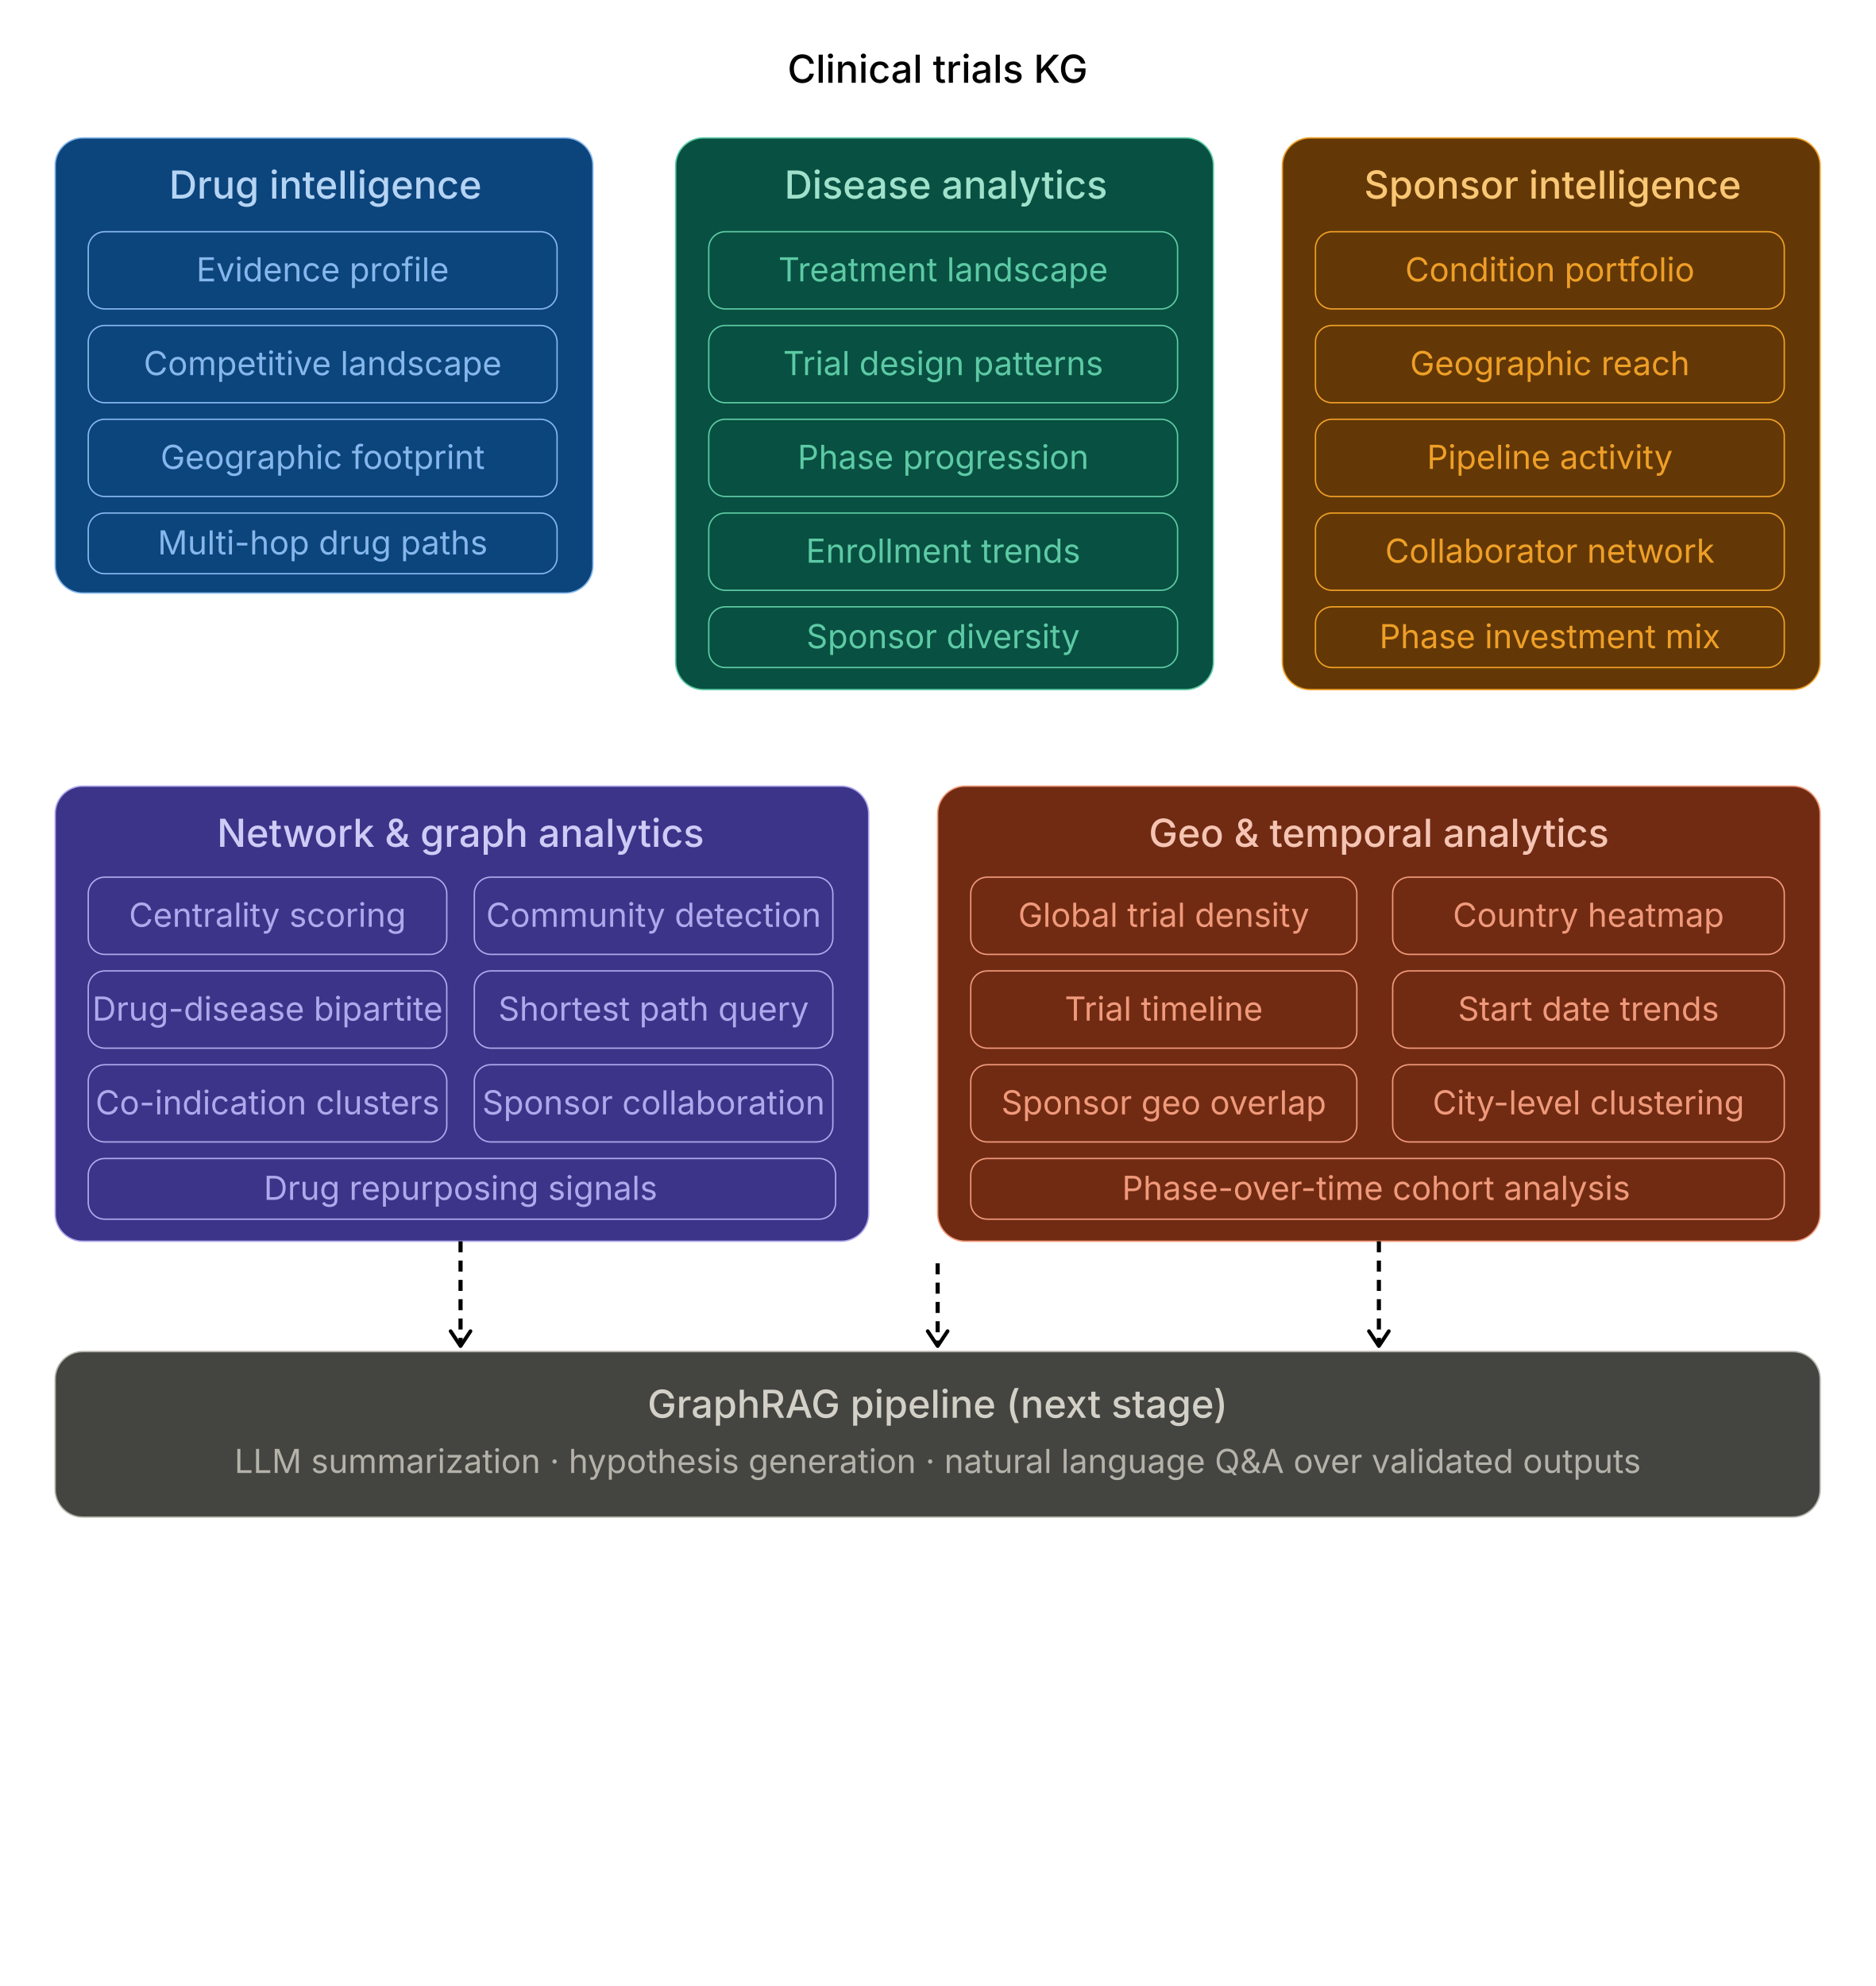
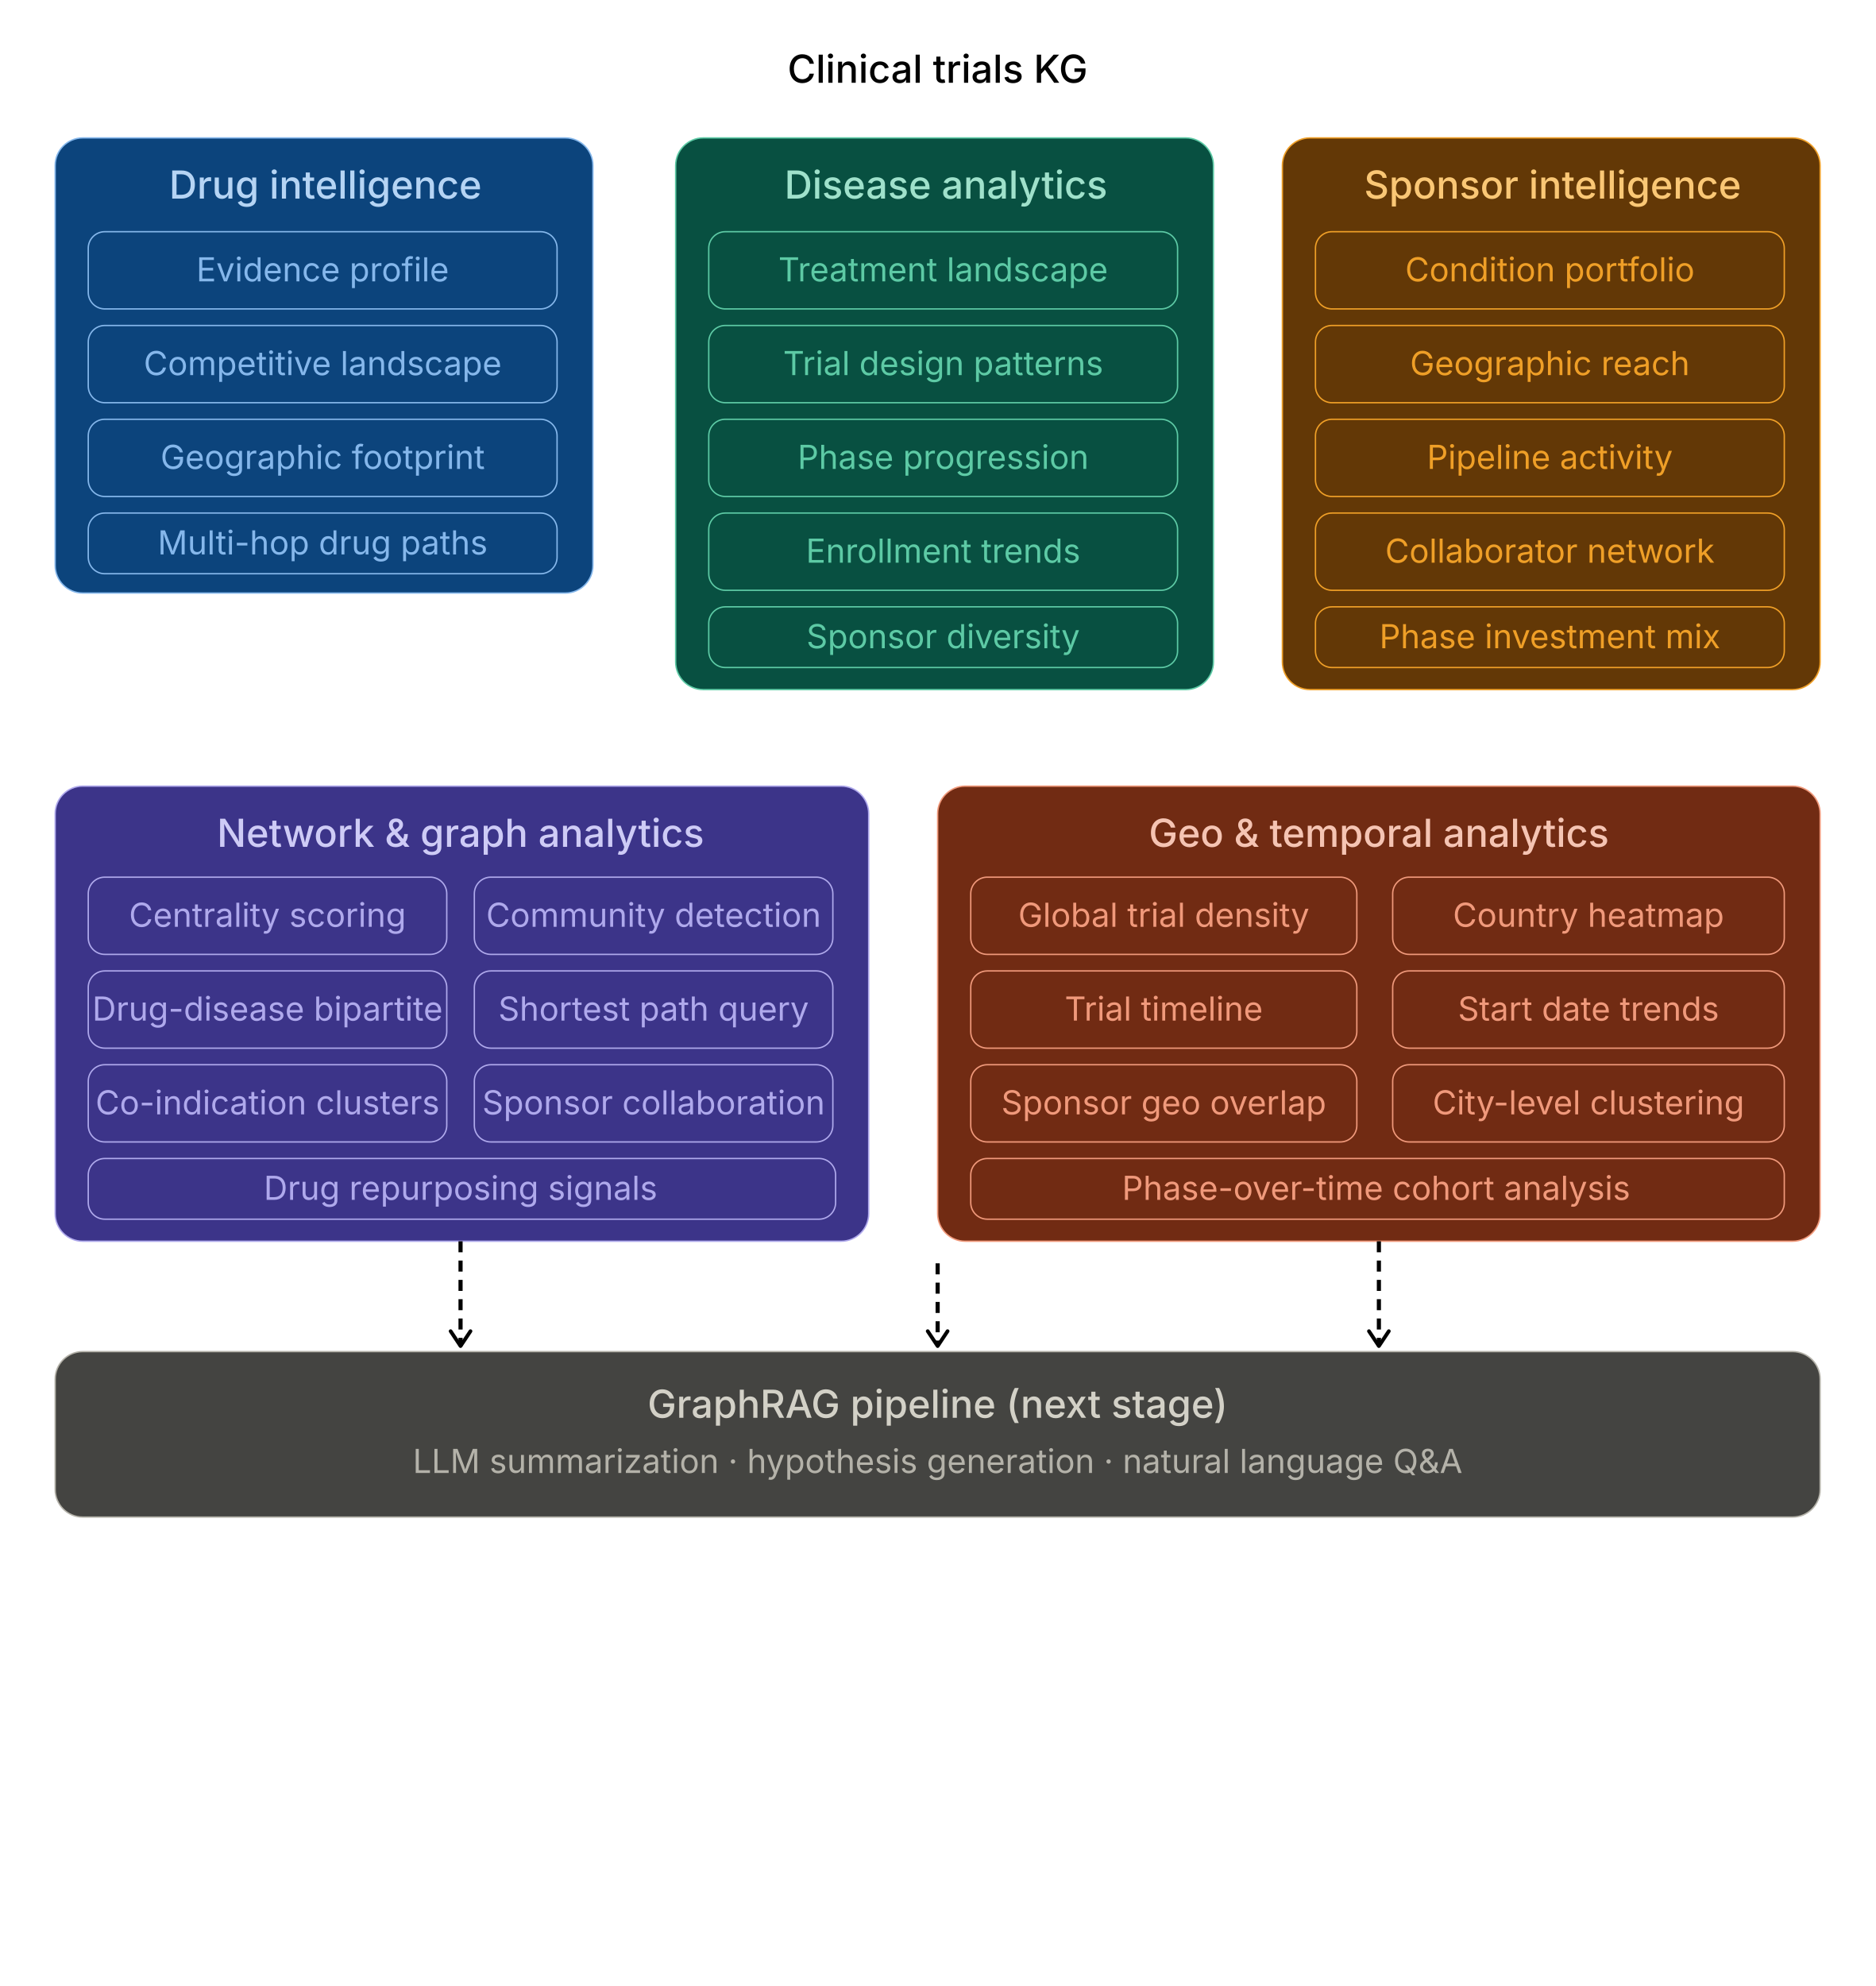
<svg xmlns="http://www.w3.org/2000/svg" width="100%" viewBox="0 0 680 720">
  <defs>
    <marker id="arrow" viewBox="0 0 10 10" refX="8" refY="5" markerWidth="6" markerHeight="6" orient="auto-start-reverse">
      <path d="M2 1L8 5L2 9" fill="none" stroke="context-stroke" stroke-width="1.5" stroke-linecap="round" stroke-linejoin="round" />
    </marker>
  </defs>
  <text x="340" y="30" text-anchor="middle" style="fill:rgb(2, 2, 2);stroke:none;color:rgb(2, 2, 2);stroke-width:1px;stroke-linecap:butt;stroke-linejoin:miter;opacity:1;font-family:&quot;Anthropic Sans&quot;, -apple-system, BlinkMacSystemFont, &quot;Segoe UI&quot;, sans-serif;font-size:14px;font-weight:500;text-anchor:middle;dominant-baseline:auto">Clinical trials KG</text>
  <g style="fill:rgb(0, 0, 0);stroke:none;color:rgb(255, 255, 255);stroke-width:1px;stroke-linecap:butt;stroke-linejoin:miter;opacity:1;font-family:&quot;Anthropic Sans&quot;, -apple-system, BlinkMacSystemFont, &quot;Segoe UI&quot;, sans-serif;font-size:16px;font-weight:400;text-anchor:start;dominant-baseline:auto">
    <rect x="20" y="50" width="195" height="165" rx="10" stroke-width="0.5" style="fill:rgb(12, 68, 124);stroke:rgb(133, 183, 235);color:rgb(255, 255, 255);stroke-width:0.5px;stroke-linecap:butt;stroke-linejoin:miter;opacity:1;font-family:&quot;Anthropic Sans&quot;, -apple-system, BlinkMacSystemFont, &quot;Segoe UI&quot;, sans-serif;font-size:16px;font-weight:400;text-anchor:start;dominant-baseline:auto" />
    <text x="118" y="72" text-anchor="middle" style="fill:rgb(181, 212, 244);stroke:none;color:rgb(255, 255, 255);stroke-width:1px;stroke-linecap:butt;stroke-linejoin:miter;opacity:1;font-family:&quot;Anthropic Sans&quot;, -apple-system, BlinkMacSystemFont, &quot;Segoe UI&quot;, sans-serif;font-size:14px;font-weight:500;text-anchor:middle;dominant-baseline:auto">Drug intelligence</text>
  </g>
  <g style="fill:rgb(0, 0, 0);stroke:none;color:rgb(255, 255, 255);stroke-width:1px;stroke-linecap:butt;stroke-linejoin:miter;opacity:1;font-family:&quot;Anthropic Sans&quot;, -apple-system, BlinkMacSystemFont, &quot;Segoe UI&quot;, sans-serif;font-size:16px;font-weight:400;text-anchor:start;dominant-baseline:auto">
    <rect x="32" y="84" width="170" height="28" rx="6" stroke-width="0.5" style="fill:rgb(12, 68, 124);stroke:rgb(133, 183, 235);color:rgb(255, 255, 255);stroke-width:0.5px;stroke-linecap:butt;stroke-linejoin:miter;opacity:1;font-family:&quot;Anthropic Sans&quot;, -apple-system, BlinkMacSystemFont, &quot;Segoe UI&quot;, sans-serif;font-size:16px;font-weight:400;text-anchor:start;dominant-baseline:auto" />
    <text x="117" y="102" text-anchor="middle" style="fill:rgb(133, 183, 235);stroke:none;color:rgb(255, 255, 255);stroke-width:1px;stroke-linecap:butt;stroke-linejoin:miter;opacity:1;font-family:&quot;Anthropic Sans&quot;, -apple-system, BlinkMacSystemFont, &quot;Segoe UI&quot;, sans-serif;font-size:12px;font-weight:400;text-anchor:middle;dominant-baseline:auto">Evidence profile</text>
  </g>
  <g style="fill:rgb(0, 0, 0);stroke:none;color:rgb(255, 255, 255);stroke-width:1px;stroke-linecap:butt;stroke-linejoin:miter;opacity:1;font-family:&quot;Anthropic Sans&quot;, -apple-system, BlinkMacSystemFont, &quot;Segoe UI&quot;, sans-serif;font-size:16px;font-weight:400;text-anchor:start;dominant-baseline:auto">
    <rect x="32" y="118" width="170" height="28" rx="6" stroke-width="0.5" style="fill:rgb(12, 68, 124);stroke:rgb(133, 183, 235);color:rgb(255, 255, 255);stroke-width:0.5px;stroke-linecap:butt;stroke-linejoin:miter;opacity:1;font-family:&quot;Anthropic Sans&quot;, -apple-system, BlinkMacSystemFont, &quot;Segoe UI&quot;, sans-serif;font-size:16px;font-weight:400;text-anchor:start;dominant-baseline:auto" />
    <text x="117" y="136" text-anchor="middle" style="fill:rgb(133, 183, 235);stroke:none;color:rgb(255, 255, 255);stroke-width:1px;stroke-linecap:butt;stroke-linejoin:miter;opacity:1;font-family:&quot;Anthropic Sans&quot;, -apple-system, BlinkMacSystemFont, &quot;Segoe UI&quot;, sans-serif;font-size:12px;font-weight:400;text-anchor:middle;dominant-baseline:auto">Competitive landscape</text>
  </g>
  <g style="fill:rgb(0, 0, 0);stroke:none;color:rgb(255, 255, 255);stroke-width:1px;stroke-linecap:butt;stroke-linejoin:miter;opacity:1;font-family:&quot;Anthropic Sans&quot;, -apple-system, BlinkMacSystemFont, &quot;Segoe UI&quot;, sans-serif;font-size:16px;font-weight:400;text-anchor:start;dominant-baseline:auto">
    <rect x="32" y="152" width="170" height="28" rx="6" stroke-width="0.5" style="fill:rgb(12, 68, 124);stroke:rgb(133, 183, 235);color:rgb(255, 255, 255);stroke-width:0.5px;stroke-linecap:butt;stroke-linejoin:miter;opacity:1;font-family:&quot;Anthropic Sans&quot;, -apple-system, BlinkMacSystemFont, &quot;Segoe UI&quot;, sans-serif;font-size:16px;font-weight:400;text-anchor:start;dominant-baseline:auto" />
    <text x="117" y="170" text-anchor="middle" style="fill:rgb(133, 183, 235);stroke:none;color:rgb(255, 255, 255);stroke-width:1px;stroke-linecap:butt;stroke-linejoin:miter;opacity:1;font-family:&quot;Anthropic Sans&quot;, -apple-system, BlinkMacSystemFont, &quot;Segoe UI&quot;, sans-serif;font-size:12px;font-weight:400;text-anchor:middle;dominant-baseline:auto">Geographic footprint</text>
  </g>
  <g style="fill:rgb(0, 0, 0);stroke:none;color:rgb(255, 255, 255);stroke-width:1px;stroke-linecap:butt;stroke-linejoin:miter;opacity:1;font-family:&quot;Anthropic Sans&quot;, -apple-system, BlinkMacSystemFont, &quot;Segoe UI&quot;, sans-serif;font-size:16px;font-weight:400;text-anchor:start;dominant-baseline:auto">
    <rect x="32" y="186" width="170" height="22" rx="6" stroke-width="0.5" style="fill:rgb(12, 68, 124);stroke:rgb(133, 183, 235);color:rgb(255, 255, 255);stroke-width:0.5px;stroke-linecap:butt;stroke-linejoin:miter;opacity:1;font-family:&quot;Anthropic Sans&quot;, -apple-system, BlinkMacSystemFont, &quot;Segoe UI&quot;, sans-serif;font-size:16px;font-weight:400;text-anchor:start;dominant-baseline:auto" />
    <text x="117" y="201" text-anchor="middle" style="fill:rgb(133, 183, 235);stroke:none;color:rgb(255, 255, 255);stroke-width:1px;stroke-linecap:butt;stroke-linejoin:miter;opacity:1;font-family:&quot;Anthropic Sans&quot;, -apple-system, BlinkMacSystemFont, &quot;Segoe UI&quot;, sans-serif;font-size:12px;font-weight:400;text-anchor:middle;dominant-baseline:auto">Multi-hop drug paths</text>
  </g>
  <g style="fill:rgb(0, 0, 0);stroke:none;color:rgb(255, 255, 255);stroke-width:1px;stroke-linecap:butt;stroke-linejoin:miter;opacity:1;font-family:&quot;Anthropic Sans&quot;, -apple-system, BlinkMacSystemFont, &quot;Segoe UI&quot;, sans-serif;font-size:16px;font-weight:400;text-anchor:start;dominant-baseline:auto">
    <rect x="245" y="50" width="195" height="200" rx="10" stroke-width="0.5" style="fill:rgb(8, 80, 65);stroke:rgb(93, 202, 165);color:rgb(255, 255, 255);stroke-width:0.5px;stroke-linecap:butt;stroke-linejoin:miter;opacity:1;font-family:&quot;Anthropic Sans&quot;, -apple-system, BlinkMacSystemFont, &quot;Segoe UI&quot;, sans-serif;font-size:16px;font-weight:400;text-anchor:start;dominant-baseline:auto" />
    <text x="343" y="72" text-anchor="middle" style="fill:rgb(159, 225, 203);stroke:none;color:rgb(255, 255, 255);stroke-width:1px;stroke-linecap:butt;stroke-linejoin:miter;opacity:1;font-family:&quot;Anthropic Sans&quot;, -apple-system, BlinkMacSystemFont, &quot;Segoe UI&quot;, sans-serif;font-size:14px;font-weight:500;text-anchor:middle;dominant-baseline:auto">Disease analytics</text>
  </g>
  <g style="fill:rgb(0, 0, 0);stroke:none;color:rgb(255, 255, 255);stroke-width:1px;stroke-linecap:butt;stroke-linejoin:miter;opacity:1;font-family:&quot;Anthropic Sans&quot;, -apple-system, BlinkMacSystemFont, &quot;Segoe UI&quot;, sans-serif;font-size:16px;font-weight:400;text-anchor:start;dominant-baseline:auto">
    <rect x="257" y="84" width="170" height="28" rx="6" stroke-width="0.5" style="fill:rgb(8, 80, 65);stroke:rgb(93, 202, 165);color:rgb(255, 255, 255);stroke-width:0.5px;stroke-linecap:butt;stroke-linejoin:miter;opacity:1;font-family:&quot;Anthropic Sans&quot;, -apple-system, BlinkMacSystemFont, &quot;Segoe UI&quot;, sans-serif;font-size:16px;font-weight:400;text-anchor:start;dominant-baseline:auto" />
    <text x="342" y="102" text-anchor="middle" style="fill:rgb(93, 202, 165);stroke:none;color:rgb(255, 255, 255);stroke-width:1px;stroke-linecap:butt;stroke-linejoin:miter;opacity:1;font-family:&quot;Anthropic Sans&quot;, -apple-system, BlinkMacSystemFont, &quot;Segoe UI&quot;, sans-serif;font-size:12px;font-weight:400;text-anchor:middle;dominant-baseline:auto">Treatment landscape</text>
  </g>
  <g style="fill:rgb(0, 0, 0);stroke:none;color:rgb(255, 255, 255);stroke-width:1px;stroke-linecap:butt;stroke-linejoin:miter;opacity:1;font-family:&quot;Anthropic Sans&quot;, -apple-system, BlinkMacSystemFont, &quot;Segoe UI&quot;, sans-serif;font-size:16px;font-weight:400;text-anchor:start;dominant-baseline:auto">
    <rect x="257" y="118" width="170" height="28" rx="6" stroke-width="0.5" style="fill:rgb(8, 80, 65);stroke:rgb(93, 202, 165);color:rgb(255, 255, 255);stroke-width:0.5px;stroke-linecap:butt;stroke-linejoin:miter;opacity:1;font-family:&quot;Anthropic Sans&quot;, -apple-system, BlinkMacSystemFont, &quot;Segoe UI&quot;, sans-serif;font-size:16px;font-weight:400;text-anchor:start;dominant-baseline:auto" />
    <text x="342" y="136" text-anchor="middle" style="fill:rgb(93, 202, 165);stroke:none;color:rgb(255, 255, 255);stroke-width:1px;stroke-linecap:butt;stroke-linejoin:miter;opacity:1;font-family:&quot;Anthropic Sans&quot;, -apple-system, BlinkMacSystemFont, &quot;Segoe UI&quot;, sans-serif;font-size:12px;font-weight:400;text-anchor:middle;dominant-baseline:auto">Trial design patterns</text>
  </g>
  <g style="fill:rgb(0, 0, 0);stroke:none;color:rgb(255, 255, 255);stroke-width:1px;stroke-linecap:butt;stroke-linejoin:miter;opacity:1;font-family:&quot;Anthropic Sans&quot;, -apple-system, BlinkMacSystemFont, &quot;Segoe UI&quot;, sans-serif;font-size:16px;font-weight:400;text-anchor:start;dominant-baseline:auto">
    <rect x="257" y="152" width="170" height="28" rx="6" stroke-width="0.5" style="fill:rgb(8, 80, 65);stroke:rgb(93, 202, 165);color:rgb(255, 255, 255);stroke-width:0.5px;stroke-linecap:butt;stroke-linejoin:miter;opacity:1;font-family:&quot;Anthropic Sans&quot;, -apple-system, BlinkMacSystemFont, &quot;Segoe UI&quot;, sans-serif;font-size:16px;font-weight:400;text-anchor:start;dominant-baseline:auto" />
    <text x="342" y="170" text-anchor="middle" style="fill:rgb(93, 202, 165);stroke:none;color:rgb(255, 255, 255);stroke-width:1px;stroke-linecap:butt;stroke-linejoin:miter;opacity:1;font-family:&quot;Anthropic Sans&quot;, -apple-system, BlinkMacSystemFont, &quot;Segoe UI&quot;, sans-serif;font-size:12px;font-weight:400;text-anchor:middle;dominant-baseline:auto">Phase progression</text>
  </g>
  <g style="fill:rgb(0, 0, 0);stroke:none;color:rgb(255, 255, 255);stroke-width:1px;stroke-linecap:butt;stroke-linejoin:miter;opacity:1;font-family:&quot;Anthropic Sans&quot;, -apple-system, BlinkMacSystemFont, &quot;Segoe UI&quot;, sans-serif;font-size:16px;font-weight:400;text-anchor:start;dominant-baseline:auto">
    <rect x="257" y="186" width="170" height="28" rx="6" stroke-width="0.5" style="fill:rgb(8, 80, 65);stroke:rgb(93, 202, 165);color:rgb(255, 255, 255);stroke-width:0.5px;stroke-linecap:butt;stroke-linejoin:miter;opacity:1;font-family:&quot;Anthropic Sans&quot;, -apple-system, BlinkMacSystemFont, &quot;Segoe UI&quot;, sans-serif;font-size:16px;font-weight:400;text-anchor:start;dominant-baseline:auto" />
    <text x="342" y="204" text-anchor="middle" style="fill:rgb(93, 202, 165);stroke:none;color:rgb(255, 255, 255);stroke-width:1px;stroke-linecap:butt;stroke-linejoin:miter;opacity:1;font-family:&quot;Anthropic Sans&quot;, -apple-system, BlinkMacSystemFont, &quot;Segoe UI&quot;, sans-serif;font-size:12px;font-weight:400;text-anchor:middle;dominant-baseline:auto">Enrollment trends</text>
  </g>
  <g style="fill:rgb(0, 0, 0);stroke:none;color:rgb(255, 255, 255);stroke-width:1px;stroke-linecap:butt;stroke-linejoin:miter;opacity:1;font-family:&quot;Anthropic Sans&quot;, -apple-system, BlinkMacSystemFont, &quot;Segoe UI&quot;, sans-serif;font-size:16px;font-weight:400;text-anchor:start;dominant-baseline:auto">
    <rect x="257" y="220" width="170" height="22" rx="6" stroke-width="0.5" style="fill:rgb(8, 80, 65);stroke:rgb(93, 202, 165);color:rgb(255, 255, 255);stroke-width:0.5px;stroke-linecap:butt;stroke-linejoin:miter;opacity:1;font-family:&quot;Anthropic Sans&quot;, -apple-system, BlinkMacSystemFont, &quot;Segoe UI&quot;, sans-serif;font-size:16px;font-weight:400;text-anchor:start;dominant-baseline:auto" />
    <text x="342" y="235" text-anchor="middle" style="fill:rgb(93, 202, 165);stroke:none;color:rgb(255, 255, 255);stroke-width:1px;stroke-linecap:butt;stroke-linejoin:miter;opacity:1;font-family:&quot;Anthropic Sans&quot;, -apple-system, BlinkMacSystemFont, &quot;Segoe UI&quot;, sans-serif;font-size:12px;font-weight:400;text-anchor:middle;dominant-baseline:auto">Sponsor diversity</text>
  </g>
  <g style="fill:rgb(0, 0, 0);stroke:none;color:rgb(255, 255, 255);stroke-width:1px;stroke-linecap:butt;stroke-linejoin:miter;opacity:1;font-family:&quot;Anthropic Sans&quot;, -apple-system, BlinkMacSystemFont, &quot;Segoe UI&quot;, sans-serif;font-size:16px;font-weight:400;text-anchor:start;dominant-baseline:auto">
    <rect x="465" y="50" width="195" height="200" rx="10" stroke-width="0.5" style="fill:rgb(99, 56, 6);stroke:rgb(239, 159, 39);color:rgb(255, 255, 255);stroke-width:0.5px;stroke-linecap:butt;stroke-linejoin:miter;opacity:1;font-family:&quot;Anthropic Sans&quot;, -apple-system, BlinkMacSystemFont, &quot;Segoe UI&quot;, sans-serif;font-size:16px;font-weight:400;text-anchor:start;dominant-baseline:auto" />
    <text x="563" y="72" text-anchor="middle" style="fill:rgb(250, 199, 117);stroke:none;color:rgb(255, 255, 255);stroke-width:1px;stroke-linecap:butt;stroke-linejoin:miter;opacity:1;font-family:&quot;Anthropic Sans&quot;, -apple-system, BlinkMacSystemFont, &quot;Segoe UI&quot;, sans-serif;font-size:14px;font-weight:500;text-anchor:middle;dominant-baseline:auto">Sponsor intelligence</text>
  </g>
  <g style="fill:rgb(0, 0, 0);stroke:none;color:rgb(255, 255, 255);stroke-width:1px;stroke-linecap:butt;stroke-linejoin:miter;opacity:1;font-family:&quot;Anthropic Sans&quot;, -apple-system, BlinkMacSystemFont, &quot;Segoe UI&quot;, sans-serif;font-size:16px;font-weight:400;text-anchor:start;dominant-baseline:auto">
    <rect x="477" y="84" width="170" height="28" rx="6" stroke-width="0.5" style="fill:rgb(99, 56, 6);stroke:rgb(239, 159, 39);color:rgb(255, 255, 255);stroke-width:0.5px;stroke-linecap:butt;stroke-linejoin:miter;opacity:1;font-family:&quot;Anthropic Sans&quot;, -apple-system, BlinkMacSystemFont, &quot;Segoe UI&quot;, sans-serif;font-size:16px;font-weight:400;text-anchor:start;dominant-baseline:auto" />
    <text x="562" y="102" text-anchor="middle" style="fill:rgb(239, 159, 39);stroke:none;color:rgb(255, 255, 255);stroke-width:1px;stroke-linecap:butt;stroke-linejoin:miter;opacity:1;font-family:&quot;Anthropic Sans&quot;, -apple-system, BlinkMacSystemFont, &quot;Segoe UI&quot;, sans-serif;font-size:12px;font-weight:400;text-anchor:middle;dominant-baseline:auto">Condition portfolio</text>
  </g>
  <g style="fill:rgb(0, 0, 0);stroke:none;color:rgb(255, 255, 255);stroke-width:1px;stroke-linecap:butt;stroke-linejoin:miter;opacity:1;font-family:&quot;Anthropic Sans&quot;, -apple-system, BlinkMacSystemFont, &quot;Segoe UI&quot;, sans-serif;font-size:16px;font-weight:400;text-anchor:start;dominant-baseline:auto">
    <rect x="477" y="118" width="170" height="28" rx="6" stroke-width="0.5" style="fill:rgb(99, 56, 6);stroke:rgb(239, 159, 39);color:rgb(255, 255, 255);stroke-width:0.5px;stroke-linecap:butt;stroke-linejoin:miter;opacity:1;font-family:&quot;Anthropic Sans&quot;, -apple-system, BlinkMacSystemFont, &quot;Segoe UI&quot;, sans-serif;font-size:16px;font-weight:400;text-anchor:start;dominant-baseline:auto" />
    <text x="562" y="136" text-anchor="middle" style="fill:rgb(239, 159, 39);stroke:none;color:rgb(255, 255, 255);stroke-width:1px;stroke-linecap:butt;stroke-linejoin:miter;opacity:1;font-family:&quot;Anthropic Sans&quot;, -apple-system, BlinkMacSystemFont, &quot;Segoe UI&quot;, sans-serif;font-size:12px;font-weight:400;text-anchor:middle;dominant-baseline:auto">Geographic reach</text>
  </g>
  <g style="fill:rgb(0, 0, 0);stroke:none;color:rgb(255, 255, 255);stroke-width:1px;stroke-linecap:butt;stroke-linejoin:miter;opacity:1;font-family:&quot;Anthropic Sans&quot;, -apple-system, BlinkMacSystemFont, &quot;Segoe UI&quot;, sans-serif;font-size:16px;font-weight:400;text-anchor:start;dominant-baseline:auto">
    <rect x="477" y="152" width="170" height="28" rx="6" stroke-width="0.5" style="fill:rgb(99, 56, 6);stroke:rgb(239, 159, 39);color:rgb(255, 255, 255);stroke-width:0.5px;stroke-linecap:butt;stroke-linejoin:miter;opacity:1;font-family:&quot;Anthropic Sans&quot;, -apple-system, BlinkMacSystemFont, &quot;Segoe UI&quot;, sans-serif;font-size:16px;font-weight:400;text-anchor:start;dominant-baseline:auto" />
    <text x="562" y="170" text-anchor="middle" style="fill:rgb(239, 159, 39);stroke:none;color:rgb(255, 255, 255);stroke-width:1px;stroke-linecap:butt;stroke-linejoin:miter;opacity:1;font-family:&quot;Anthropic Sans&quot;, -apple-system, BlinkMacSystemFont, &quot;Segoe UI&quot;, sans-serif;font-size:12px;font-weight:400;text-anchor:middle;dominant-baseline:auto">Pipeline activity</text>
  </g>
  <g style="fill:rgb(0, 0, 0);stroke:none;color:rgb(255, 255, 255);stroke-width:1px;stroke-linecap:butt;stroke-linejoin:miter;opacity:1;font-family:&quot;Anthropic Sans&quot;, -apple-system, BlinkMacSystemFont, &quot;Segoe UI&quot;, sans-serif;font-size:16px;font-weight:400;text-anchor:start;dominant-baseline:auto">
    <rect x="477" y="186" width="170" height="28" rx="6" stroke-width="0.5" style="fill:rgb(99, 56, 6);stroke:rgb(239, 159, 39);color:rgb(255, 255, 255);stroke-width:0.5px;stroke-linecap:butt;stroke-linejoin:miter;opacity:1;font-family:&quot;Anthropic Sans&quot;, -apple-system, BlinkMacSystemFont, &quot;Segoe UI&quot;, sans-serif;font-size:16px;font-weight:400;text-anchor:start;dominant-baseline:auto" />
    <text x="562" y="204" text-anchor="middle" style="fill:rgb(239, 159, 39);stroke:none;color:rgb(255, 255, 255);stroke-width:1px;stroke-linecap:butt;stroke-linejoin:miter;opacity:1;font-family:&quot;Anthropic Sans&quot;, -apple-system, BlinkMacSystemFont, &quot;Segoe UI&quot;, sans-serif;font-size:12px;font-weight:400;text-anchor:middle;dominant-baseline:auto">Collaborator network</text>
  </g>
  <g style="fill:rgb(0, 0, 0);stroke:none;color:rgb(255, 255, 255);stroke-width:1px;stroke-linecap:butt;stroke-linejoin:miter;opacity:1;font-family:&quot;Anthropic Sans&quot;, -apple-system, BlinkMacSystemFont, &quot;Segoe UI&quot;, sans-serif;font-size:16px;font-weight:400;text-anchor:start;dominant-baseline:auto">
    <rect x="477" y="220" width="170" height="22" rx="6" stroke-width="0.5" style="fill:rgb(99, 56, 6);stroke:rgb(239, 159, 39);color:rgb(255, 255, 255);stroke-width:0.5px;stroke-linecap:butt;stroke-linejoin:miter;opacity:1;font-family:&quot;Anthropic Sans&quot;, -apple-system, BlinkMacSystemFont, &quot;Segoe UI&quot;, sans-serif;font-size:16px;font-weight:400;text-anchor:start;dominant-baseline:auto" />
    <text x="562" y="235" text-anchor="middle" style="fill:rgb(239, 159, 39);stroke:none;color:rgb(255, 255, 255);stroke-width:1px;stroke-linecap:butt;stroke-linejoin:miter;opacity:1;font-family:&quot;Anthropic Sans&quot;, -apple-system, BlinkMacSystemFont, &quot;Segoe UI&quot;, sans-serif;font-size:12px;font-weight:400;text-anchor:middle;dominant-baseline:auto">Phase investment mix</text>
  </g>
  <g style="fill:rgb(0, 0, 0);stroke:none;color:rgb(255, 255, 255);stroke-width:1px;stroke-linecap:butt;stroke-linejoin:miter;opacity:1;font-family:&quot;Anthropic Sans&quot;, -apple-system, BlinkMacSystemFont, &quot;Segoe UI&quot;, sans-serif;font-size:16px;font-weight:400;text-anchor:start;dominant-baseline:auto">
    <rect x="20" y="285" width="295" height="165" rx="10" stroke-width="0.5" style="fill:rgb(60, 52, 137);stroke:rgb(175, 169, 236);color:rgb(255, 255, 255);stroke-width:0.5px;stroke-linecap:butt;stroke-linejoin:miter;opacity:1;font-family:&quot;Anthropic Sans&quot;, -apple-system, BlinkMacSystemFont, &quot;Segoe UI&quot;, sans-serif;font-size:16px;font-weight:400;text-anchor:start;dominant-baseline:auto" />
    <text x="167" y="307" text-anchor="middle" style="fill:rgb(206, 203, 246);stroke:none;color:rgb(255, 255, 255);stroke-width:1px;stroke-linecap:butt;stroke-linejoin:miter;opacity:1;font-family:&quot;Anthropic Sans&quot;, -apple-system, BlinkMacSystemFont, &quot;Segoe UI&quot;, sans-serif;font-size:14px;font-weight:500;text-anchor:middle;dominant-baseline:auto">Network &amp; graph analytics</text>
  </g>
  <g style="fill:rgb(0, 0, 0);stroke:none;color:rgb(255, 255, 255);stroke-width:1px;stroke-linecap:butt;stroke-linejoin:miter;opacity:1;font-family:&quot;Anthropic Sans&quot;, -apple-system, BlinkMacSystemFont, &quot;Segoe UI&quot;, sans-serif;font-size:16px;font-weight:400;text-anchor:start;dominant-baseline:auto">
    <rect x="32" y="318" width="130" height="28" rx="6" stroke-width="0.5" style="fill:rgb(60, 52, 137);stroke:rgb(175, 169, 236);color:rgb(255, 255, 255);stroke-width:0.5px;stroke-linecap:butt;stroke-linejoin:miter;opacity:1;font-family:&quot;Anthropic Sans&quot;, -apple-system, BlinkMacSystemFont, &quot;Segoe UI&quot;, sans-serif;font-size:16px;font-weight:400;text-anchor:start;dominant-baseline:auto" />
    <text x="97" y="336" text-anchor="middle" style="fill:rgb(175, 169, 236);stroke:none;color:rgb(255, 255, 255);stroke-width:1px;stroke-linecap:butt;stroke-linejoin:miter;opacity:1;font-family:&quot;Anthropic Sans&quot;, -apple-system, BlinkMacSystemFont, &quot;Segoe UI&quot;, sans-serif;font-size:12px;font-weight:400;text-anchor:middle;dominant-baseline:auto">Centrality scoring</text>
  </g>
  <g style="fill:rgb(0, 0, 0);stroke:none;color:rgb(255, 255, 255);stroke-width:1px;stroke-linecap:butt;stroke-linejoin:miter;opacity:1;font-family:&quot;Anthropic Sans&quot;, -apple-system, BlinkMacSystemFont, &quot;Segoe UI&quot;, sans-serif;font-size:16px;font-weight:400;text-anchor:start;dominant-baseline:auto">
    <rect x="172" y="318" width="130" height="28" rx="6" stroke-width="0.5" style="fill:rgb(60, 52, 137);stroke:rgb(175, 169, 236);color:rgb(255, 255, 255);stroke-width:0.5px;stroke-linecap:butt;stroke-linejoin:miter;opacity:1;font-family:&quot;Anthropic Sans&quot;, -apple-system, BlinkMacSystemFont, &quot;Segoe UI&quot;, sans-serif;font-size:16px;font-weight:400;text-anchor:start;dominant-baseline:auto" />
    <text x="237" y="336" text-anchor="middle" style="fill:rgb(175, 169, 236);stroke:none;color:rgb(255, 255, 255);stroke-width:1px;stroke-linecap:butt;stroke-linejoin:miter;opacity:1;font-family:&quot;Anthropic Sans&quot;, -apple-system, BlinkMacSystemFont, &quot;Segoe UI&quot;, sans-serif;font-size:12px;font-weight:400;text-anchor:middle;dominant-baseline:auto">Community detection</text>
  </g>
  <g style="fill:rgb(0, 0, 0);stroke:none;color:rgb(255, 255, 255);stroke-width:1px;stroke-linecap:butt;stroke-linejoin:miter;opacity:1;font-family:&quot;Anthropic Sans&quot;, -apple-system, BlinkMacSystemFont, &quot;Segoe UI&quot;, sans-serif;font-size:16px;font-weight:400;text-anchor:start;dominant-baseline:auto">
    <rect x="32" y="352" width="130" height="28" rx="6" stroke-width="0.5" style="fill:rgb(60, 52, 137);stroke:rgb(175, 169, 236);color:rgb(255, 255, 255);stroke-width:0.5px;stroke-linecap:butt;stroke-linejoin:miter;opacity:1;font-family:&quot;Anthropic Sans&quot;, -apple-system, BlinkMacSystemFont, &quot;Segoe UI&quot;, sans-serif;font-size:16px;font-weight:400;text-anchor:start;dominant-baseline:auto" />
    <text x="97" y="370" text-anchor="middle" style="fill:rgb(175, 169, 236);stroke:none;color:rgb(255, 255, 255);stroke-width:1px;stroke-linecap:butt;stroke-linejoin:miter;opacity:1;font-family:&quot;Anthropic Sans&quot;, -apple-system, BlinkMacSystemFont, &quot;Segoe UI&quot;, sans-serif;font-size:12px;font-weight:400;text-anchor:middle;dominant-baseline:auto">Drug-disease bipartite</text>
  </g>
  <g style="fill:rgb(0, 0, 0);stroke:none;color:rgb(255, 255, 255);stroke-width:1px;stroke-linecap:butt;stroke-linejoin:miter;opacity:1;font-family:&quot;Anthropic Sans&quot;, -apple-system, BlinkMacSystemFont, &quot;Segoe UI&quot;, sans-serif;font-size:16px;font-weight:400;text-anchor:start;dominant-baseline:auto">
    <rect x="172" y="352" width="130" height="28" rx="6" stroke-width="0.5" style="fill:rgb(60, 52, 137);stroke:rgb(175, 169, 236);color:rgb(255, 255, 255);stroke-width:0.5px;stroke-linecap:butt;stroke-linejoin:miter;opacity:1;font-family:&quot;Anthropic Sans&quot;, -apple-system, BlinkMacSystemFont, &quot;Segoe UI&quot;, sans-serif;font-size:16px;font-weight:400;text-anchor:start;dominant-baseline:auto" />
    <text x="237" y="370" text-anchor="middle" style="fill:rgb(175, 169, 236);stroke:none;color:rgb(255, 255, 255);stroke-width:1px;stroke-linecap:butt;stroke-linejoin:miter;opacity:1;font-family:&quot;Anthropic Sans&quot;, -apple-system, BlinkMacSystemFont, &quot;Segoe UI&quot;, sans-serif;font-size:12px;font-weight:400;text-anchor:middle;dominant-baseline:auto">Shortest path query</text>
  </g>
  <g style="fill:rgb(0, 0, 0);stroke:none;color:rgb(255, 255, 255);stroke-width:1px;stroke-linecap:butt;stroke-linejoin:miter;opacity:1;font-family:&quot;Anthropic Sans&quot;, -apple-system, BlinkMacSystemFont, &quot;Segoe UI&quot;, sans-serif;font-size:16px;font-weight:400;text-anchor:start;dominant-baseline:auto">
    <rect x="32" y="386" width="130" height="28" rx="6" stroke-width="0.5" style="fill:rgb(60, 52, 137);stroke:rgb(175, 169, 236);color:rgb(255, 255, 255);stroke-width:0.5px;stroke-linecap:butt;stroke-linejoin:miter;opacity:1;font-family:&quot;Anthropic Sans&quot;, -apple-system, BlinkMacSystemFont, &quot;Segoe UI&quot;, sans-serif;font-size:16px;font-weight:400;text-anchor:start;dominant-baseline:auto" />
    <text x="97" y="404" text-anchor="middle" style="fill:rgb(175, 169, 236);stroke:none;color:rgb(255, 255, 255);stroke-width:1px;stroke-linecap:butt;stroke-linejoin:miter;opacity:1;font-family:&quot;Anthropic Sans&quot;, -apple-system, BlinkMacSystemFont, &quot;Segoe UI&quot;, sans-serif;font-size:12px;font-weight:400;text-anchor:middle;dominant-baseline:auto">Co-indication clusters</text>
  </g>
  <g style="fill:rgb(0, 0, 0);stroke:none;color:rgb(255, 255, 255);stroke-width:1px;stroke-linecap:butt;stroke-linejoin:miter;opacity:1;font-family:&quot;Anthropic Sans&quot;, -apple-system, BlinkMacSystemFont, &quot;Segoe UI&quot;, sans-serif;font-size:16px;font-weight:400;text-anchor:start;dominant-baseline:auto">
    <rect x="172" y="386" width="130" height="28" rx="6" stroke-width="0.5" style="fill:rgb(60, 52, 137);stroke:rgb(175, 169, 236);color:rgb(255, 255, 255);stroke-width:0.5px;stroke-linecap:butt;stroke-linejoin:miter;opacity:1;font-family:&quot;Anthropic Sans&quot;, -apple-system, BlinkMacSystemFont, &quot;Segoe UI&quot;, sans-serif;font-size:16px;font-weight:400;text-anchor:start;dominant-baseline:auto" />
    <text x="237" y="404" text-anchor="middle" style="fill:rgb(175, 169, 236);stroke:none;color:rgb(255, 255, 255);stroke-width:1px;stroke-linecap:butt;stroke-linejoin:miter;opacity:1;font-family:&quot;Anthropic Sans&quot;, -apple-system, BlinkMacSystemFont, &quot;Segoe UI&quot;, sans-serif;font-size:12px;font-weight:400;text-anchor:middle;dominant-baseline:auto">Sponsor collaboration</text>
  </g>
  <g style="fill:rgb(0, 0, 0);stroke:none;color:rgb(255, 255, 255);stroke-width:1px;stroke-linecap:butt;stroke-linejoin:miter;opacity:1;font-family:&quot;Anthropic Sans&quot;, -apple-system, BlinkMacSystemFont, &quot;Segoe UI&quot;, sans-serif;font-size:16px;font-weight:400;text-anchor:start;dominant-baseline:auto">
    <rect x="32" y="420" width="271" height="22" rx="6" stroke-width="0.5" style="fill:rgb(60, 52, 137);stroke:rgb(175, 169, 236);color:rgb(255, 255, 255);stroke-width:0.5px;stroke-linecap:butt;stroke-linejoin:miter;opacity:1;font-family:&quot;Anthropic Sans&quot;, -apple-system, BlinkMacSystemFont, &quot;Segoe UI&quot;, sans-serif;font-size:16px;font-weight:400;text-anchor:start;dominant-baseline:auto" />
    <text x="167" y="435" text-anchor="middle" style="fill:rgb(175, 169, 236);stroke:none;color:rgb(255, 255, 255);stroke-width:1px;stroke-linecap:butt;stroke-linejoin:miter;opacity:1;font-family:&quot;Anthropic Sans&quot;, -apple-system, BlinkMacSystemFont, &quot;Segoe UI&quot;, sans-serif;font-size:12px;font-weight:400;text-anchor:middle;dominant-baseline:auto">Drug repurposing signals</text>
  </g>
  <g style="fill:rgb(0, 0, 0);stroke:none;color:rgb(255, 255, 255);stroke-width:1px;stroke-linecap:butt;stroke-linejoin:miter;opacity:1;font-family:&quot;Anthropic Sans&quot;, -apple-system, BlinkMacSystemFont, &quot;Segoe UI&quot;, sans-serif;font-size:16px;font-weight:400;text-anchor:start;dominant-baseline:auto">
    <rect x="340" y="285" width="320" height="165" rx="10" stroke-width="0.5" style="fill:rgb(113, 43, 19);stroke:rgb(240, 153, 123);color:rgb(255, 255, 255);stroke-width:0.5px;stroke-linecap:butt;stroke-linejoin:miter;opacity:1;font-family:&quot;Anthropic Sans&quot;, -apple-system, BlinkMacSystemFont, &quot;Segoe UI&quot;, sans-serif;font-size:16px;font-weight:400;text-anchor:start;dominant-baseline:auto" />
    <text x="500" y="307" text-anchor="middle" style="fill:rgb(245, 196, 179);stroke:none;color:rgb(255, 255, 255);stroke-width:1px;stroke-linecap:butt;stroke-linejoin:miter;opacity:1;font-family:&quot;Anthropic Sans&quot;, -apple-system, BlinkMacSystemFont, &quot;Segoe UI&quot;, sans-serif;font-size:14px;font-weight:500;text-anchor:middle;dominant-baseline:auto">Geo &amp; temporal analytics</text>
  </g>
  <g style="fill:rgb(0, 0, 0);stroke:none;color:rgb(255, 255, 255);stroke-width:1px;stroke-linecap:butt;stroke-linejoin:miter;opacity:1;font-family:&quot;Anthropic Sans&quot;, -apple-system, BlinkMacSystemFont, &quot;Segoe UI&quot;, sans-serif;font-size:16px;font-weight:400;text-anchor:start;dominant-baseline:auto">
    <rect x="352" y="318" width="140" height="28" rx="6" stroke-width="0.5" style="fill:rgb(113, 43, 19);stroke:rgb(240, 153, 123);color:rgb(255, 255, 255);stroke-width:0.5px;stroke-linecap:butt;stroke-linejoin:miter;opacity:1;font-family:&quot;Anthropic Sans&quot;, -apple-system, BlinkMacSystemFont, &quot;Segoe UI&quot;, sans-serif;font-size:16px;font-weight:400;text-anchor:start;dominant-baseline:auto" />
    <text x="422" y="336" text-anchor="middle" style="fill:rgb(240, 153, 123);stroke:none;color:rgb(255, 255, 255);stroke-width:1px;stroke-linecap:butt;stroke-linejoin:miter;opacity:1;font-family:&quot;Anthropic Sans&quot;, -apple-system, BlinkMacSystemFont, &quot;Segoe UI&quot;, sans-serif;font-size:12px;font-weight:400;text-anchor:middle;dominant-baseline:auto">Global trial density</text>
  </g>
  <g style="fill:rgb(0, 0, 0);stroke:none;color:rgb(255, 255, 255);stroke-width:1px;stroke-linecap:butt;stroke-linejoin:miter;opacity:1;font-family:&quot;Anthropic Sans&quot;, -apple-system, BlinkMacSystemFont, &quot;Segoe UI&quot;, sans-serif;font-size:16px;font-weight:400;text-anchor:start;dominant-baseline:auto">
    <rect x="505" y="318" width="142" height="28" rx="6" stroke-width="0.5" style="fill:rgb(113, 43, 19);stroke:rgb(240, 153, 123);color:rgb(255, 255, 255);stroke-width:0.5px;stroke-linecap:butt;stroke-linejoin:miter;opacity:1;font-family:&quot;Anthropic Sans&quot;, -apple-system, BlinkMacSystemFont, &quot;Segoe UI&quot;, sans-serif;font-size:16px;font-weight:400;text-anchor:start;dominant-baseline:auto" />
    <text x="576" y="336" text-anchor="middle" style="fill:rgb(240, 153, 123);stroke:none;color:rgb(255, 255, 255);stroke-width:1px;stroke-linecap:butt;stroke-linejoin:miter;opacity:1;font-family:&quot;Anthropic Sans&quot;, -apple-system, BlinkMacSystemFont, &quot;Segoe UI&quot;, sans-serif;font-size:12px;font-weight:400;text-anchor:middle;dominant-baseline:auto">Country heatmap</text>
  </g>
  <g style="fill:rgb(0, 0, 0);stroke:none;color:rgb(255, 255, 255);stroke-width:1px;stroke-linecap:butt;stroke-linejoin:miter;opacity:1;font-family:&quot;Anthropic Sans&quot;, -apple-system, BlinkMacSystemFont, &quot;Segoe UI&quot;, sans-serif;font-size:16px;font-weight:400;text-anchor:start;dominant-baseline:auto">
    <rect x="352" y="352" width="140" height="28" rx="6" stroke-width="0.5" style="fill:rgb(113, 43, 19);stroke:rgb(240, 153, 123);color:rgb(255, 255, 255);stroke-width:0.5px;stroke-linecap:butt;stroke-linejoin:miter;opacity:1;font-family:&quot;Anthropic Sans&quot;, -apple-system, BlinkMacSystemFont, &quot;Segoe UI&quot;, sans-serif;font-size:16px;font-weight:400;text-anchor:start;dominant-baseline:auto" />
    <text x="422" y="370" text-anchor="middle" style="fill:rgb(240, 153, 123);stroke:none;color:rgb(255, 255, 255);stroke-width:1px;stroke-linecap:butt;stroke-linejoin:miter;opacity:1;font-family:&quot;Anthropic Sans&quot;, -apple-system, BlinkMacSystemFont, &quot;Segoe UI&quot;, sans-serif;font-size:12px;font-weight:400;text-anchor:middle;dominant-baseline:auto">Trial timeline</text>
  </g>
  <g style="fill:rgb(0, 0, 0);stroke:none;color:rgb(255, 255, 255);stroke-width:1px;stroke-linecap:butt;stroke-linejoin:miter;opacity:1;font-family:&quot;Anthropic Sans&quot;, -apple-system, BlinkMacSystemFont, &quot;Segoe UI&quot;, sans-serif;font-size:16px;font-weight:400;text-anchor:start;dominant-baseline:auto">
    <rect x="505" y="352" width="142" height="28" rx="6" stroke-width="0.5" style="fill:rgb(113, 43, 19);stroke:rgb(240, 153, 123);color:rgb(255, 255, 255);stroke-width:0.5px;stroke-linecap:butt;stroke-linejoin:miter;opacity:1;font-family:&quot;Anthropic Sans&quot;, -apple-system, BlinkMacSystemFont, &quot;Segoe UI&quot;, sans-serif;font-size:16px;font-weight:400;text-anchor:start;dominant-baseline:auto" />
    <text x="576" y="370" text-anchor="middle" style="fill:rgb(240, 153, 123);stroke:none;color:rgb(255, 255, 255);stroke-width:1px;stroke-linecap:butt;stroke-linejoin:miter;opacity:1;font-family:&quot;Anthropic Sans&quot;, -apple-system, BlinkMacSystemFont, &quot;Segoe UI&quot;, sans-serif;font-size:12px;font-weight:400;text-anchor:middle;dominant-baseline:auto">Start date trends</text>
  </g>
  <g style="fill:rgb(0, 0, 0);stroke:none;color:rgb(255, 255, 255);stroke-width:1px;stroke-linecap:butt;stroke-linejoin:miter;opacity:1;font-family:&quot;Anthropic Sans&quot;, -apple-system, BlinkMacSystemFont, &quot;Segoe UI&quot;, sans-serif;font-size:16px;font-weight:400;text-anchor:start;dominant-baseline:auto">
    <rect x="352" y="386" width="140" height="28" rx="6" stroke-width="0.5" style="fill:rgb(113, 43, 19);stroke:rgb(240, 153, 123);color:rgb(255, 255, 255);stroke-width:0.5px;stroke-linecap:butt;stroke-linejoin:miter;opacity:1;font-family:&quot;Anthropic Sans&quot;, -apple-system, BlinkMacSystemFont, &quot;Segoe UI&quot;, sans-serif;font-size:16px;font-weight:400;text-anchor:start;dominant-baseline:auto" />
    <text x="422" y="404" text-anchor="middle" style="fill:rgb(240, 153, 123);stroke:none;color:rgb(255, 255, 255);stroke-width:1px;stroke-linecap:butt;stroke-linejoin:miter;opacity:1;font-family:&quot;Anthropic Sans&quot;, -apple-system, BlinkMacSystemFont, &quot;Segoe UI&quot;, sans-serif;font-size:12px;font-weight:400;text-anchor:middle;dominant-baseline:auto">Sponsor geo overlap</text>
  </g>
  <g style="fill:rgb(0, 0, 0);stroke:none;color:rgb(255, 255, 255);stroke-width:1px;stroke-linecap:butt;stroke-linejoin:miter;opacity:1;font-family:&quot;Anthropic Sans&quot;, -apple-system, BlinkMacSystemFont, &quot;Segoe UI&quot;, sans-serif;font-size:16px;font-weight:400;text-anchor:start;dominant-baseline:auto">
    <rect x="505" y="386" width="142" height="28" rx="6" stroke-width="0.5" style="fill:rgb(113, 43, 19);stroke:rgb(240, 153, 123);color:rgb(255, 255, 255);stroke-width:0.5px;stroke-linecap:butt;stroke-linejoin:miter;opacity:1;font-family:&quot;Anthropic Sans&quot;, -apple-system, BlinkMacSystemFont, &quot;Segoe UI&quot;, sans-serif;font-size:16px;font-weight:400;text-anchor:start;dominant-baseline:auto" />
    <text x="576" y="404" text-anchor="middle" style="fill:rgb(240, 153, 123);stroke:none;color:rgb(255, 255, 255);stroke-width:1px;stroke-linecap:butt;stroke-linejoin:miter;opacity:1;font-family:&quot;Anthropic Sans&quot;, -apple-system, BlinkMacSystemFont, &quot;Segoe UI&quot;, sans-serif;font-size:12px;font-weight:400;text-anchor:middle;dominant-baseline:auto">City-level clustering</text>
  </g>
  <g style="fill:rgb(0, 0, 0);stroke:none;color:rgb(255, 255, 255);stroke-width:1px;stroke-linecap:butt;stroke-linejoin:miter;opacity:1;font-family:&quot;Anthropic Sans&quot;, -apple-system, BlinkMacSystemFont, &quot;Segoe UI&quot;, sans-serif;font-size:16px;font-weight:400;text-anchor:start;dominant-baseline:auto">
    <rect x="352" y="420" width="295" height="22" rx="6" stroke-width="0.5" style="fill:rgb(113, 43, 19);stroke:rgb(240, 153, 123);color:rgb(255, 255, 255);stroke-width:0.5px;stroke-linecap:butt;stroke-linejoin:miter;opacity:1;font-family:&quot;Anthropic Sans&quot;, -apple-system, BlinkMacSystemFont, &quot;Segoe UI&quot;, sans-serif;font-size:16px;font-weight:400;text-anchor:start;dominant-baseline:auto" />
    <text x="499" y="435" text-anchor="middle" style="fill:rgb(240, 153, 123);stroke:none;color:rgb(255, 255, 255);stroke-width:1px;stroke-linecap:butt;stroke-linejoin:miter;opacity:1;font-family:&quot;Anthropic Sans&quot;, -apple-system, BlinkMacSystemFont, &quot;Segoe UI&quot;, sans-serif;font-size:12px;font-weight:400;text-anchor:middle;dominant-baseline:auto">Phase-over-time cohort analysis</text>
  </g>
  <g style="fill:rgb(0, 0, 0);stroke:none;color:rgb(255, 255, 255);stroke-width:1px;stroke-linecap:butt;stroke-linejoin:miter;opacity:1;font-family:&quot;Anthropic Sans&quot;, -apple-system, BlinkMacSystemFont, &quot;Segoe UI&quot;, sans-serif;font-size:16px;font-weight:400;text-anchor:start;dominant-baseline:auto">
    <rect x="20" y="490" width="640" height="60" rx="10" stroke-width="0.5" style="fill:rgb(68, 68, 65);stroke:rgb(180, 178, 169);color:rgb(255, 255, 255);stroke-width:0.5px;stroke-linecap:butt;stroke-linejoin:miter;opacity:1;font-family:&quot;Anthropic Sans&quot;, -apple-system, BlinkMacSystemFont, &quot;Segoe UI&quot;, sans-serif;font-size:16px;font-weight:400;text-anchor:start;dominant-baseline:auto" />
    <text x="340" y="514" text-anchor="middle" style="fill:rgb(211, 209, 199);stroke:none;color:rgb(255, 255, 255);stroke-width:1px;stroke-linecap:butt;stroke-linejoin:miter;opacity:1;font-family:&quot;Anthropic Sans&quot;, -apple-system, BlinkMacSystemFont, &quot;Segoe UI&quot;, sans-serif;font-size:14px;font-weight:500;text-anchor:middle;dominant-baseline:auto">GraphRAG pipeline (next stage)</text>
-     <text x="340" y="534" text-anchor="middle" style="fill:rgb(180, 178, 169);stroke:none;color:rgb(255, 255, 255);stroke-width:1px;stroke-linecap:butt;stroke-linejoin:miter;opacity:1;font-family:&quot;Anthropic Sans&quot;, -apple-system, BlinkMacSystemFont, &quot;Segoe UI&quot;, sans-serif;font-size:12px;font-weight:400;text-anchor:middle;dominant-baseline:auto">LLM summarization · hypothesis generation · natural language Q&amp;A over validated outputs</text>
+     <text x="340" y="534" text-anchor="middle" style="fill:rgb(180, 178, 169);stroke:none;color:rgb(255, 255, 255);stroke-width:1px;stroke-linecap:butt;stroke-linejoin:miter;opacity:1;font-family:&quot;Anthropic Sans&quot;, -apple-system, BlinkMacSystemFont, &quot;Segoe UI&quot;, sans-serif;font-size:12px;font-weight:400;text-anchor:middle;dominant-baseline:auto">LLM summarization · hypothesis generation · natural language Q&amp;A </text>
  </g>
  <line x1="167" y1="450" x2="167" y2="488" stroke-dasharray="4 3" marker-end="url(#arrow)" style="fill:none;stroke:rgb(2, 2, 2);color:rgb(2, 2, 2);stroke-width:1.5px;stroke-dasharray:4px, 3px;stroke-linecap:butt;stroke-linejoin:miter;opacity:1;font-family:&quot;Anthropic Sans&quot;, -apple-system, BlinkMacSystemFont, &quot;Segoe UI&quot;, sans-serif;font-size:16px;font-weight:400;text-anchor:start;dominant-baseline:auto" />
  <line x1="340" y1="458" x2="340" y2="488" stroke-dasharray="4 3" marker-end="url(#arrow)" style="fill:none;stroke:rgb(2, 2, 2);color:rgb(2, 2, 2);stroke-width:1.5px;stroke-dasharray:4px, 3px;stroke-linecap:butt;stroke-linejoin:miter;opacity:1;font-family:&quot;Anthropic Sans&quot;, -apple-system, BlinkMacSystemFont, &quot;Segoe UI&quot;, sans-serif;font-size:16px;font-weight:400;text-anchor:start;dominant-baseline:auto" />
  <line x1="500" y1="450" x2="500" y2="488" stroke-dasharray="4 3" marker-end="url(#arrow)" style="fill:none;stroke:rgb(2, 2, 2);color:rgb(2, 2, 2);stroke-width:1.5px;stroke-dasharray:4px, 3px;stroke-linecap:butt;stroke-linejoin:miter;opacity:1;font-family:&quot;Anthropic Sans&quot;, -apple-system, BlinkMacSystemFont, &quot;Segoe UI&quot;, sans-serif;font-size:16px;font-weight:400;text-anchor:start;dominant-baseline:auto" />
</svg>
